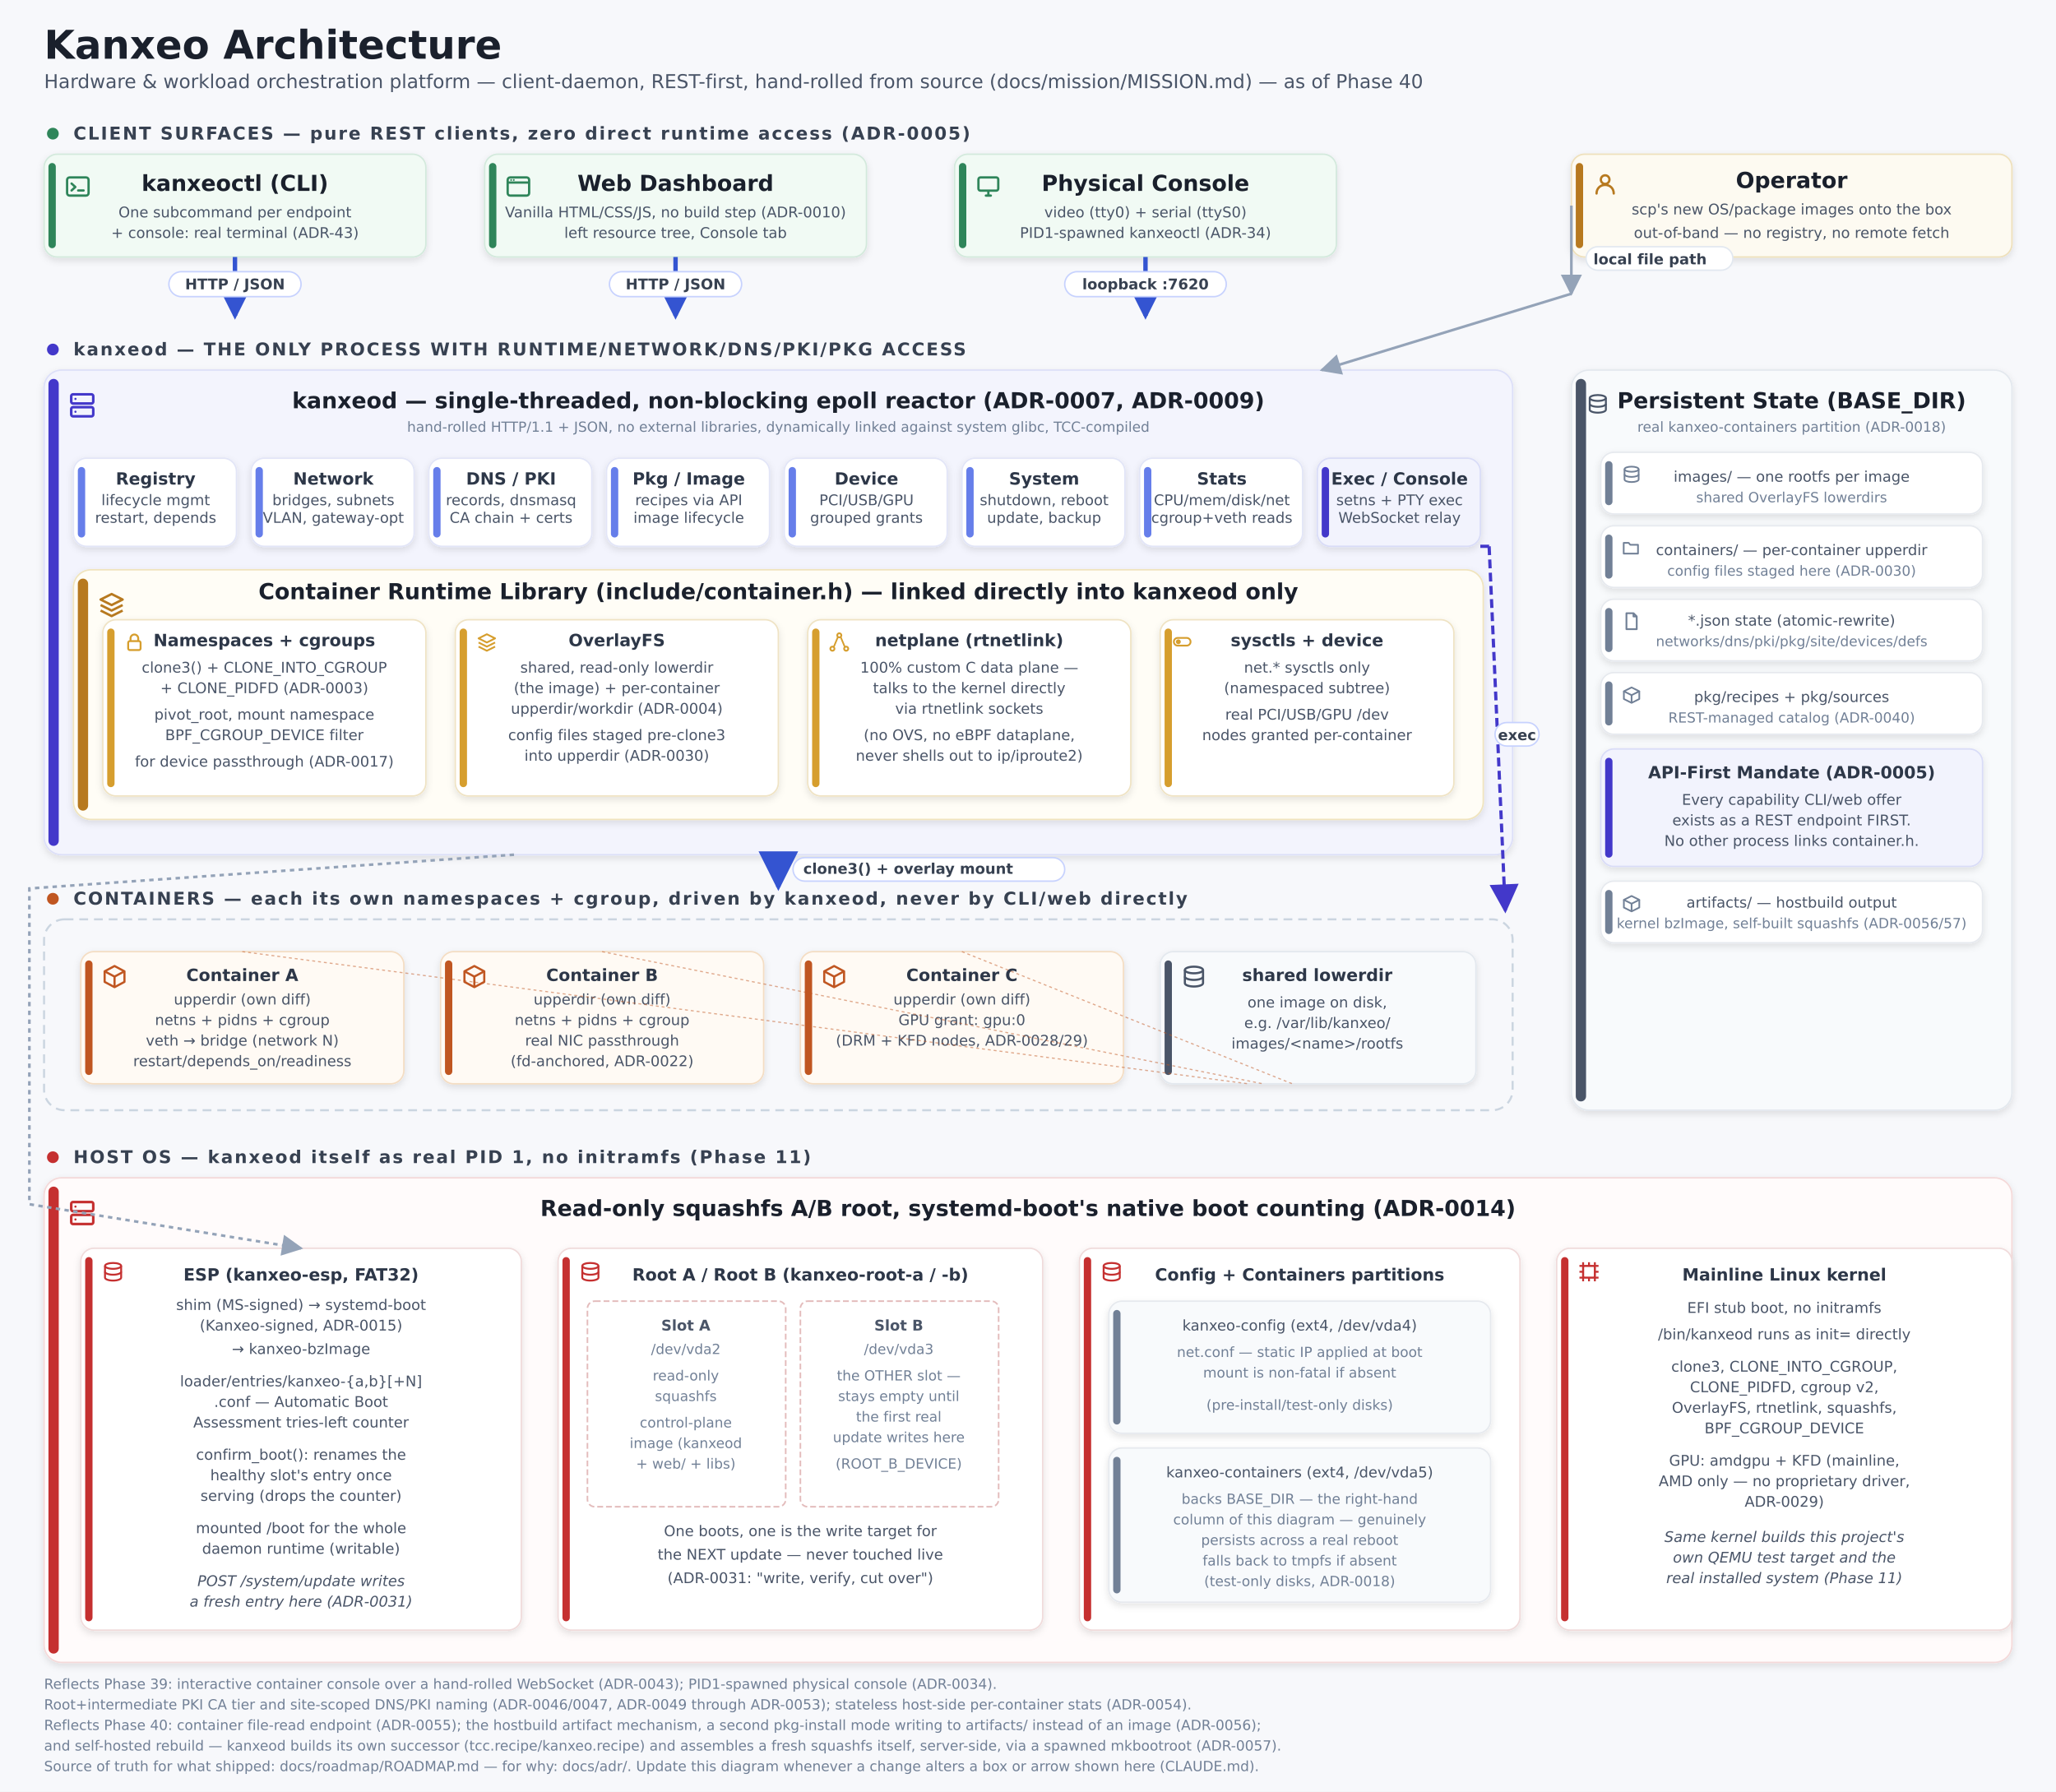
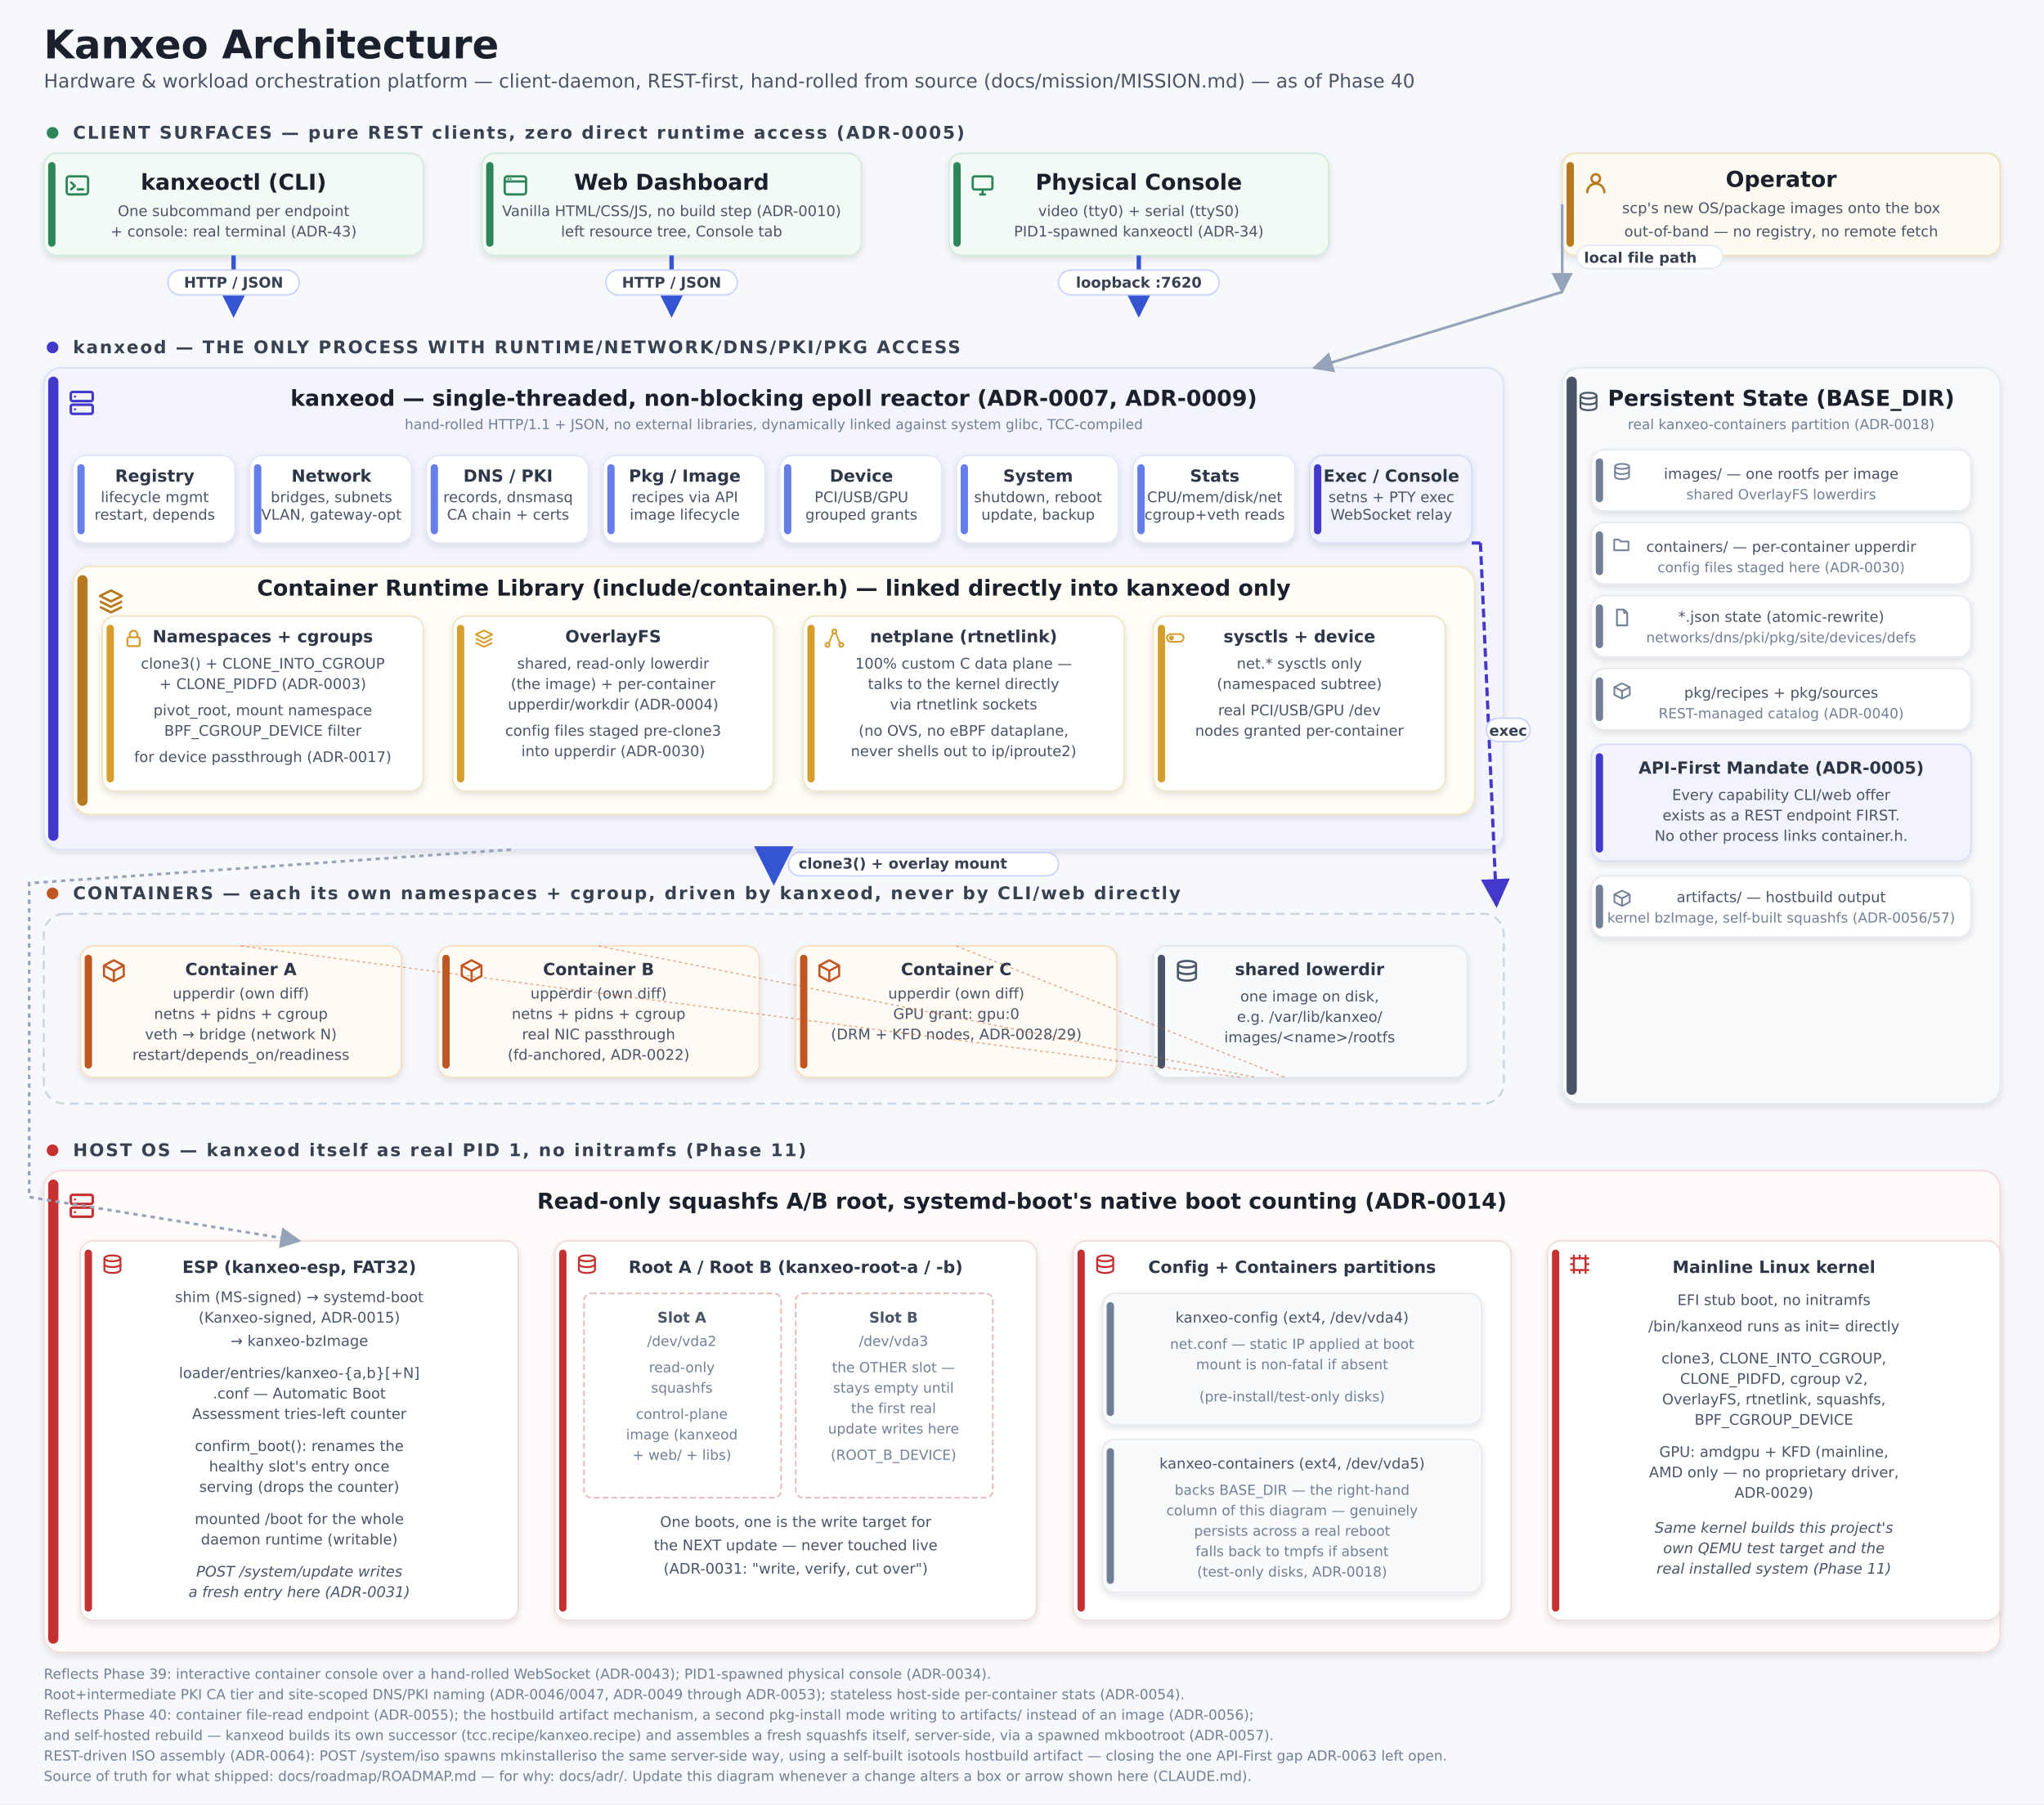
- <svg xmlns="http://www.w3.org/2000/svg" viewBox="0 0 1400 1220" font-family="'DejaVu Sans', Verdana, Arial, sans-serif">
+ <svg xmlns="http://www.w3.org/2000/svg" viewBox="0 0 1400 1236" font-family="'DejaVu Sans', Verdana, Arial, sans-serif">
  <defs>
    <marker id="arrowFlow" viewBox="0 0 10 10" refX="9" refY="5" markerWidth="9" markerHeight="9" orient="auto-start-reverse">
      <path d="M0,0 L10,5 L0,10 z" fill="#3454d1" />
    </marker>
    <marker id="arrowIndigo" viewBox="0 0 10 10" refX="9" refY="5" markerWidth="9" markerHeight="9" orient="auto-start-reverse">
      <path d="M0,0 L10,5 L0,10 z" fill="#4338ca" />
    </marker>
    <marker id="arrowLight" viewBox="0 0 10 10" refX="9" refY="5" markerWidth="8" markerHeight="8" orient="auto-start-reverse">
      <path d="M0,0 L10,5 L0,10 z" fill="#94a3b8" />
    </marker>
    <filter id="cardShadow" x="-30%" y="-30%" width="160%" height="160%">
      <feDropShadow dx="0" dy="2" stdDeviation="2.4" flood-color="#1a202c" flood-opacity="0.11" />
    </filter>
    <symbol id="i-terminal" viewBox="0 0 16 16">
      <rect x="1.5" y="2.5" width="13" height="11" rx="1.5" fill="none" stroke="currentColor" stroke-width="1.4" />
      <path d="M4.2 6.2l2.3 2.1-2.3 2.1" fill="none" stroke="currentColor" stroke-width="1.4" stroke-linecap="round" stroke-linejoin="round" />
      <line x1="8.2" y1="10.4" x2="11.5" y2="10.4" stroke="currentColor" stroke-width="1.4" stroke-linecap="round" />
    </symbol>
    <symbol id="i-window" viewBox="0 0 16 16">
      <rect x="1.5" y="2.5" width="13" height="11" rx="1.5" fill="none" stroke="currentColor" stroke-width="1.4" />
      <line x1="1.5" y1="5.6" x2="14.5" y2="5.6" stroke="currentColor" stroke-width="1.4" />
      <circle cx="3.6" cy="4.05" r="0.55" fill="currentColor" stroke="none" />
      <circle cx="5.2" cy="4.05" r="0.55" fill="currentColor" stroke="none" />
    </symbol>
    <symbol id="i-monitor" viewBox="0 0 16 16">
      <rect x="2" y="2.5" width="12" height="8" rx="1.2" fill="none" stroke="currentColor" stroke-width="1.4" />
      <line x1="6.5" y1="13.5" x2="9.5" y2="13.5" stroke="currentColor" stroke-width="1.4" stroke-linecap="round" />
      <line x1="8" y1="10.5" x2="8" y2="13.5" stroke="currentColor" stroke-width="1.4" />
    </symbol>
    <symbol id="i-user" viewBox="0 0 16 16">
      <circle cx="8" cy="5.6" r="2.6" fill="none" stroke="currentColor" stroke-width="1.4" />
      <path d="M2.8 14c0-3.1 2.3-5.2 5.2-5.2s5.2 2.1 5.2 5.2" fill="none" stroke="currentColor" stroke-width="1.4" stroke-linecap="round" />
    </symbol>
    <symbol id="i-server" viewBox="0 0 16 16">
      <rect x="2" y="2" width="12" height="5" rx="1" fill="none" stroke="currentColor" stroke-width="1.4" />
      <rect x="2" y="9" width="12" height="5" rx="1" fill="none" stroke="currentColor" stroke-width="1.4" />
      <circle cx="4.3" cy="4.5" r="0.6" fill="currentColor" stroke="none" />
      <circle cx="4.3" cy="11.5" r="0.6" fill="currentColor" stroke="none" />
    </symbol>
    <symbol id="i-list" viewBox="0 0 16 16">
      <circle cx="2.6" cy="4" r="0.9" fill="currentColor" stroke="none" />
      <circle cx="2.6" cy="8" r="0.9" fill="currentColor" stroke="none" />
      <circle cx="2.6" cy="12" r="0.9" fill="currentColor" stroke="none" />
      <line x1="5.2" y1="4" x2="13.5" y2="4" stroke="currentColor" stroke-width="1.4" stroke-linecap="round" />
      <line x1="5.2" y1="8" x2="13.5" y2="8" stroke="currentColor" stroke-width="1.4" stroke-linecap="round" />
      <line x1="5.2" y1="12" x2="13.5" y2="12" stroke="currentColor" stroke-width="1.4" stroke-linecap="round" />
    </symbol>
    <symbol id="i-network" viewBox="0 0 16 16">
      <circle cx="8" cy="2.8" r="1.5" fill="none" stroke="currentColor" stroke-width="1.3" />
      <circle cx="3" cy="12.5" r="1.5" fill="none" stroke="currentColor" stroke-width="1.3" />
      <circle cx="13" cy="12.5" r="1.5" fill="none" stroke="currentColor" stroke-width="1.3" />
      <line x1="7" y1="4" x2="4" y2="11.2" stroke="currentColor" stroke-width="1.2" />
      <line x1="9" y1="4" x2="12" y2="11.2" stroke="currentColor" stroke-width="1.2" />
    </symbol>
    <symbol id="i-shield" viewBox="0 0 16 16">
      <path d="M8 1.6l5.4 2v4.1c0 4.3-2.5 6.8-5.4 7.7c-2.9-.9-5.4-3.4-5.4-7.7V3.6z" fill="none" stroke="currentColor" stroke-width="1.4" stroke-linejoin="round" />
    </symbol>
    <symbol id="i-box" viewBox="0 0 16 16">
      <path d="M2 5.4l6-3 6 3-6 3-6-3z" fill="none" stroke="currentColor" stroke-width="1.3" stroke-linejoin="round" />
      <path d="M2 5.4v6l6 3 6-3v-6" fill="none" stroke="currentColor" stroke-width="1.3" stroke-linejoin="round" />
      <line x1="8" y1="8.4" x2="8" y2="14.4" stroke="currentColor" stroke-width="1.3" />
    </symbol>
    <symbol id="i-chip" viewBox="0 0 16 16">
      <rect x="4.5" y="4.5" width="7" height="7" rx="1" fill="none" stroke="currentColor" stroke-width="1.4" />
      <line x1="6" y1="1.5" x2="6" y2="4.5" stroke="currentColor" stroke-width="1.3" />
      <line x1="10" y1="1.5" x2="10" y2="4.5" stroke="currentColor" stroke-width="1.3" />
      <line x1="6" y1="11.5" x2="6" y2="14.5" stroke="currentColor" stroke-width="1.3" />
      <line x1="10" y1="11.5" x2="10" y2="14.5" stroke="currentColor" stroke-width="1.3" />
      <line x1="1.5" y1="6" x2="4.5" y2="6" stroke="currentColor" stroke-width="1.3" />
      <line x1="1.5" y1="10" x2="4.5" y2="10" stroke="currentColor" stroke-width="1.3" />
      <line x1="11.5" y1="6" x2="14.5" y2="6" stroke="currentColor" stroke-width="1.3" />
      <line x1="11.5" y1="10" x2="14.5" y2="10" stroke="currentColor" stroke-width="1.3" />
    </symbol>
    <symbol id="i-sliders" viewBox="0 0 16 16">
      <line x1="4" y1="2" x2="4" y2="14" stroke="currentColor" stroke-width="1.3" />
      <line x1="8" y1="2" x2="8" y2="14" stroke="currentColor" stroke-width="1.3" />
      <line x1="12" y1="2" x2="12" y2="14" stroke="currentColor" stroke-width="1.3" />
      <circle cx="4" cy="6" r="1.4" fill="currentColor" stroke="none" />
      <circle cx="8" cy="10.5" r="1.4" fill="currentColor" stroke="none" />
      <circle cx="12" cy="4.5" r="1.4" fill="currentColor" stroke="none" />
    </symbol>
    <symbol id="i-chart" viewBox="0 0 16 16">
      <line x1="2" y1="14" x2="14" y2="14" stroke="currentColor" stroke-width="1.3" stroke-linecap="round" />
      <rect x="3.2" y="9.5" width="2.4" height="4.5" fill="currentColor" stroke="none" />
      <rect x="6.8" y="6.5" width="2.4" height="7.5" fill="currentColor" stroke="none" />
      <rect x="10.4" y="3.5" width="2.4" height="10.5" fill="currentColor" stroke="none" />
    </symbol>
    <symbol id="i-layers" viewBox="0 0 16 16">
      <path d="M8 2l6 3-6 3-6-3z" fill="none" stroke="currentColor" stroke-width="1.3" stroke-linejoin="round" />
      <path d="M2 8l6 3 6-3" fill="none" stroke="currentColor" stroke-width="1.3" stroke-linejoin="round" />
      <path d="M2 11l6 3 6-3" fill="none" stroke="currentColor" stroke-width="1.3" stroke-linejoin="round" />
    </symbol>
    <symbol id="i-lock" viewBox="0 0 16 16">
      <rect x="3.5" y="7" width="9" height="6.5" rx="1.2" fill="none" stroke="currentColor" stroke-width="1.4" />
      <path d="M5.2 7V5a2.8 2.8 0 0 1 5.6 0v2" fill="none" stroke="currentColor" stroke-width="1.4" />
    </symbol>
    <symbol id="i-toggle" viewBox="0 0 16 16">
      <rect x="1.5" y="5" width="13" height="6" rx="3" fill="none" stroke="currentColor" stroke-width="1.4" />
      <circle cx="5" cy="8" r="1.9" fill="currentColor" stroke="none" />
    </symbol>
    <symbol id="i-cube" viewBox="0 0 16 16">
      <path d="M8 1.6l6 3.2v6.4l-6 3.2-6-3.2V4.8z" fill="none" stroke="currentColor" stroke-width="1.3" stroke-linejoin="round" />
      <path d="M2 4.8l6 3.2 6-3.2" fill="none" stroke="currentColor" stroke-width="1.3" stroke-linejoin="round" />
      <line x1="8" y1="8" x2="8" y2="14.4" stroke="currentColor" stroke-width="1.3" />
    </symbol>
    <symbol id="i-disk" viewBox="0 0 16 16">
      <ellipse cx="8" cy="4" rx="5.5" ry="2" fill="none" stroke="currentColor" stroke-width="1.3" />
      <path d="M2.5 4v8c0 1.1 2.5 2 5.5 2s5.5-.9 5.5-2V4" fill="none" stroke="currentColor" stroke-width="1.3" />
      <path d="M2.5 8c0 1.1 2.5 2 5.5 2s5.5-.9 5.5-2" fill="none" stroke="currentColor" stroke-width="1.3" />
    </symbol>
    <symbol id="i-folder" viewBox="0 0 16 16">
      <path d="M2 4.5h4.2l1.3 1.6H14v7.4H2z" fill="none" stroke="currentColor" stroke-width="1.4" stroke-linejoin="round" />
    </symbol>
    <symbol id="i-doc" viewBox="0 0 16 16">
      <path d="M4 1.8h5.5L12 4.3v9.9H4z" fill="none" stroke="currentColor" stroke-width="1.4" stroke-linejoin="round" />
      <path d="M9.5 1.8v2.5H12" fill="none" stroke="currentColor" stroke-width="1.4" stroke-linejoin="round" />
    </symbol>
    <symbol id="i-cpu" viewBox="0 0 16 16">
      <rect x="4" y="4" width="8" height="8" rx="1" fill="none" stroke="currentColor" stroke-width="1.4" />
      <line x1="4" y1="1.5" x2="4" y2="4" stroke="currentColor" stroke-width="1.3" />
      <line x1="8" y1="1.5" x2="8" y2="4" stroke="currentColor" stroke-width="1.3" />
      <line x1="12" y1="1.5" x2="12" y2="4" stroke="currentColor" stroke-width="1.3" />
      <line x1="4" y1="12" x2="4" y2="14.5" stroke="currentColor" stroke-width="1.3" />
      <line x1="8" y1="12" x2="8" y2="14.5" stroke="currentColor" stroke-width="1.3" />
      <line x1="12" y1="12" x2="12" y2="14.5" stroke="currentColor" stroke-width="1.3" />
      <line x1="1.5" y1="4" x2="4" y2="4" stroke="currentColor" stroke-width="1.3" />
      <line x1="1.5" y1="8" x2="4" y2="8" stroke="currentColor" stroke-width="1.3" />
      <line x1="1.5" y1="12" x2="4" y2="12" stroke="currentColor" stroke-width="1.3" />
      <line x1="12" y1="4" x2="14.5" y2="4" stroke="currentColor" stroke-width="1.3" />
      <line x1="12" y1="8" x2="14.5" y2="8" stroke="currentColor" stroke-width="1.3" />
      <line x1="12" y1="12" x2="14.5" y2="12" stroke="currentColor" stroke-width="1.3" />
    </symbol>
  </defs>
  <style>
    .title { font-size: 27px; font-weight: 700; fill: #1a202c; }
    .subtitle { font-size: 13px; fill: #4a5568; }
    .layer-label { font-size: 12px; font-weight: 700; fill: #374151; letter-spacing: 1.1px; }
    .box-title { font-size: 15px; font-weight: 700; fill: #1a202c; }
    .module-title { font-size: 11.5px; font-weight: 700; fill: #2d3748; }
    .module-text { font-size: 10px; fill: #4a5568; }
    .body-text { font-size: 11px; fill: #2d3748; }
    .small-text { font-size: 9.5px; fill: #718096; }
    .arrow-label { font-size: 10px; fill: #374151; font-weight: 600; }
    .card-primary { rx: 12; stroke-width: 1; filter: url(#cardShadow); }
    .card { rx: 9; stroke-width: 1; filter: url(#cardShadow); }
    .boundary { fill: none; stroke: #cbd5e0; stroke-width: 1.4; stroke-dasharray: 6 4; rx: 14; }
    .box-slot { fill: #ffffff; stroke: #e3bcbc; stroke-width: 1.1; stroke-dasharray: 4 2; rx: 5; }
  </style>
-   <rect width="1400" height="1220" fill="#f7f8fb" />
+   <rect width="1400" height="1236" fill="#f7f8fb" />
  <text x="30" y="40" class="title">Kanxeo Architecture</text>
  <text x="30" y="60" class="subtitle">Hardware &amp; workload orchestration platform — client-daemon, REST-first, hand-rolled from source (docs/mission/MISSION.md) — as of Phase 40</text>
  <circle cx="36" cy="91" r="4" fill="#2f855a" />
  <text x="50" y="95" class="layer-label">CLIENT SURFACES — pure REST clients, zero direct runtime access (ADR-0005)</text>
  <rect x="30" y="105" width="260" height="70" class="card" fill="#f1faf4" stroke="#d3e9dc" />
  <rect x="33" y="111" width="5" height="58" rx="2.5" fill="#2f855a" />
  <use href="#i-terminal" x="44" y="118" width="18" height="18" style="color:#2f855a" />
  <text x="160" y="130" text-anchor="middle" class="box-title">kanxeoctl (CLI)</text>
  <text x="160" y="148" text-anchor="middle" class="module-text">One subcommand per endpoint</text>
  <text x="160" y="162" text-anchor="middle" class="module-text">+ console: real terminal (ADR-43)</text>
  <rect x="330" y="105" width="260" height="70" class="card" fill="#f1faf4" stroke="#d3e9dc" />
  <rect x="333" y="111" width="5" height="58" rx="2.5" fill="#2f855a" />
  <use href="#i-window" x="344" y="118" width="18" height="18" style="color:#2f855a" />
  <text x="460" y="130" text-anchor="middle" class="box-title">Web Dashboard</text>
  <text x="460" y="148" text-anchor="middle" class="module-text">Vanilla HTML/CSS/JS, no build step (ADR-0010)</text>
  <text x="460" y="162" text-anchor="middle" class="module-text">left resource tree, Console tab</text>
  <rect x="650" y="105" width="260" height="70" class="card" fill="#f1faf4" stroke="#d3e9dc" />
  <rect x="653" y="111" width="5" height="58" rx="2.5" fill="#2f855a" />
  <use href="#i-monitor" x="664" y="118" width="18" height="18" style="color:#2f855a" />
  <text x="780" y="130" text-anchor="middle" class="box-title">Physical Console</text>
  <text x="780" y="148" text-anchor="middle" class="module-text">video (tty0) + serial (ttyS0)</text>
  <text x="780" y="162" text-anchor="middle" class="module-text">PID1-spawned kanxeoctl (ADR-34)</text>
  <rect x="1070" y="105" width="300" height="70" class="card" fill="#fdfaf1" stroke="#eee0bb" />
  <rect x="1073" y="111" width="5" height="58" rx="2.5" fill="#b7791f" />
  <use href="#i-user" x="1084" y="116" width="18" height="18" style="color:#b7791f" />
  <text x="1220" y="128" text-anchor="middle" class="box-title">Operator</text>
  <text x="1220" y="146" text-anchor="middle" class="module-text">scp's new OS/package images onto the box</text>
  <text x="1220" y="162" text-anchor="middle" class="module-text">out-of-band — no registry, no remote fetch</text>
  <line x1="160" y1="175" x2="160" y2="215" stroke="#3454d1" stroke-width="3" marker-end="url(#arrowFlow)" />
  <line x1="460" y1="175" x2="460" y2="215" stroke="#3454d1" stroke-width="3" marker-end="url(#arrowFlow)" />
  <line x1="780" y1="175" x2="780" y2="215" stroke="#3454d1" stroke-width="3" marker-end="url(#arrowFlow)" />
  <rect x="115" y="185" width="90" height="17" rx="8.5" fill="#ffffff" stroke="#c7d2fe" />
  <text x="160" y="197" text-anchor="middle" class="arrow-label" fill="#3454d1">HTTP / JSON</text>
  <rect x="415" y="185" width="90" height="17" rx="8.5" fill="#ffffff" stroke="#c7d2fe" />
  <text x="460" y="197" text-anchor="middle" class="arrow-label" fill="#3454d1">HTTP / JSON</text>
  <rect x="725" y="185" width="110" height="17" rx="8.5" fill="#ffffff" stroke="#c7d2fe" />
  <text x="780" y="197" text-anchor="middle" class="arrow-label" fill="#3454d1">loopback :7620</text>
  <circle cx="36" cy="238" r="4" fill="#4338ca" />
  <text x="50" y="242" class="layer-label">kanxeod — THE ONLY PROCESS WITH RUNTIME/NETWORK/DNS/PKI/PKG ACCESS</text>
  <rect x="30" y="252" width="1000" height="330" class="card-primary" fill="#f3f4fd" stroke="#dcdff8" />
  <rect x="33" y="258" width="7" height="318" rx="3.5" fill="#4338ca" />
  <use href="#i-server" x="46" y="266" width="20" height="20" style="color:#4338ca" />
  <text x="530" y="278" text-anchor="middle" class="box-title">kanxeod — single-threaded, non-blocking epoll reactor (ADR-0007, ADR-0009)</text>
  <text x="530" y="294" text-anchor="middle" class="small-text">hand-rolled HTTP/1.1 + JSON, no external libraries, dynamically linked against system glibc, TCC-compiled</text>
  <rect x="50" y="312" width="111" height="60" class="card" fill="#ffffff" stroke="#e2e5f7" />
  <rect x="53" y="318" width="5" height="48" rx="2.5" fill="#667eea" />
  <text x="106" y="330" text-anchor="middle" class="module-title">Registry</text>
  <text x="106" y="344" text-anchor="middle" class="module-text">lifecycle mgmt</text>
  <text x="106" y="356" text-anchor="middle" class="module-text">restart, depends</text>
  <rect x="171" y="312" width="111" height="60" class="card" fill="#ffffff" stroke="#e2e5f7" />
  <rect x="174" y="318" width="5" height="48" rx="2.5" fill="#667eea" />
  <text x="227" y="330" text-anchor="middle" class="module-title">Network</text>
  <text x="227" y="344" text-anchor="middle" class="module-text">bridges, subnets</text>
  <text x="227" y="356" text-anchor="middle" class="module-text">VLAN, gateway-opt</text>
  <rect x="292" y="312" width="111" height="60" class="card" fill="#ffffff" stroke="#e2e5f7" />
  <rect x="295" y="318" width="5" height="48" rx="2.5" fill="#667eea" />
  <text x="348" y="330" text-anchor="middle" class="module-title">DNS / PKI</text>
  <text x="348" y="344" text-anchor="middle" class="module-text">records, dnsmasq</text>
  <text x="348" y="356" text-anchor="middle" class="module-text">CA chain + certs</text>
  <rect x="413" y="312" width="111" height="60" class="card" fill="#ffffff" stroke="#e2e5f7" />
  <rect x="416" y="318" width="5" height="48" rx="2.5" fill="#667eea" />
  <text x="469" y="330" text-anchor="middle" class="module-title">Pkg / Image</text>
  <text x="469" y="344" text-anchor="middle" class="module-text">recipes via API</text>
  <text x="469" y="356" text-anchor="middle" class="module-text">image lifecycle</text>
  <rect x="534" y="312" width="111" height="60" class="card" fill="#ffffff" stroke="#e2e5f7" />
  <rect x="537" y="318" width="5" height="48" rx="2.5" fill="#667eea" />
  <text x="590" y="330" text-anchor="middle" class="module-title">Device</text>
  <text x="590" y="344" text-anchor="middle" class="module-text">PCI/USB/GPU</text>
  <text x="590" y="356" text-anchor="middle" class="module-text">grouped grants</text>
  <rect x="655" y="312" width="111" height="60" class="card" fill="#ffffff" stroke="#e2e5f7" />
  <rect x="658" y="318" width="5" height="48" rx="2.5" fill="#667eea" />
  <text x="711" y="330" text-anchor="middle" class="module-title">System</text>
  <text x="711" y="344" text-anchor="middle" class="module-text">shutdown, reboot</text>
  <text x="711" y="356" text-anchor="middle" class="module-text">update, backup</text>
  <rect x="776" y="312" width="111" height="60" class="card" fill="#ffffff" stroke="#e2e5f7" />
  <rect x="779" y="318" width="5" height="48" rx="2.5" fill="#667eea" />
  <text x="832" y="330" text-anchor="middle" class="module-title">Stats</text>
  <text x="832" y="344" text-anchor="middle" class="module-text">CPU/mem/disk/net</text>
  <text x="832" y="356" text-anchor="middle" class="module-text">cgroup+veth reads</text>
  <rect x="897" y="312" width="111" height="60" class="card" fill="#f2f3fd" stroke="#d9dcf7" />
  <rect x="900" y="318" width="5" height="48" rx="2.5" fill="#4338ca" />
  <text x="953" y="330" text-anchor="middle" class="module-title">Exec / Console</text>
  <text x="953" y="344" text-anchor="middle" class="module-text">setns + PTY exec</text>
  <text x="953" y="356" text-anchor="middle" class="module-text">WebSocket relay</text>
  <rect x="50" y="388" width="960" height="170" class="card-primary" fill="#fffdf6" stroke="#f0e4bd" />
  <rect x="53" y="394" width="7" height="158" rx="3.5" fill="#b7791f" />
  <use href="#i-layers" x="66" y="402" width="20" height="20" style="color:#b7791f" />
  <text x="530" y="408" text-anchor="middle" class="box-title" fill="#7c5a00">Container Runtime Library (include/container.h) — linked directly into kanxeod only</text>
  <rect x="70" y="422" width="220" height="120" class="card" fill="#ffffff" stroke="#efe3c4" />
  <rect x="73" y="428" width="5" height="108" rx="2.5" fill="#d69e2e" />
  <use href="#i-lock" x="84" y="430" width="15" height="15" style="color:#d69e2e" />
  <text x="180" y="440" text-anchor="middle" class="module-title">Namespaces + cgroups</text>
  <text x="180" y="458" text-anchor="middle" class="module-text">clone3() + CLONE_INTO_CGROUP</text>
  <text x="180" y="472" text-anchor="middle" class="module-text">+ CLONE_PIDFD (ADR-0003)</text>
  <text x="180" y="490" text-anchor="middle" class="module-text">pivot_root, mount namespace</text>
  <text x="180" y="504" text-anchor="middle" class="module-text">BPF_CGROUP_DEVICE filter</text>
  <text x="180" y="522" text-anchor="middle" class="module-text">for device passthrough (ADR-0017)</text>
  <rect x="310" y="422" width="220" height="120" class="card" fill="#ffffff" stroke="#efe3c4" />
  <rect x="313" y="428" width="5" height="108" rx="2.5" fill="#d69e2e" />
  <use href="#i-layers" x="324" y="430" width="15" height="15" style="color:#d69e2e" />
  <text x="420" y="440" text-anchor="middle" class="module-title">OverlayFS</text>
  <text x="420" y="458" text-anchor="middle" class="module-text">shared, read-only lowerdir</text>
  <text x="420" y="472" text-anchor="middle" class="module-text">(the image) + per-container</text>
  <text x="420" y="486" text-anchor="middle" class="module-text">upperdir/workdir (ADR-0004)</text>
  <text x="420" y="504" text-anchor="middle" class="module-text">config files staged pre-clone3</text>
  <text x="420" y="518" text-anchor="middle" class="module-text">into upperdir (ADR-0030)</text>
  <rect x="550" y="422" width="220" height="120" class="card" fill="#ffffff" stroke="#efe3c4" />
  <rect x="553" y="428" width="5" height="108" rx="2.5" fill="#d69e2e" />
  <use href="#i-network" x="564" y="430" width="15" height="15" style="color:#d69e2e" />
  <text x="660" y="440" text-anchor="middle" class="module-title">netplane (rtnetlink)</text>
  <text x="660" y="458" text-anchor="middle" class="module-text">100% custom C data plane —</text>
  <text x="660" y="472" text-anchor="middle" class="module-text">talks to the kernel directly</text>
  <text x="660" y="486" text-anchor="middle" class="module-text">via rtnetlink sockets</text>
  <text x="660" y="504" text-anchor="middle" class="module-text">(no OVS, no eBPF dataplane,</text>
  <text x="660" y="518" text-anchor="middle" class="module-text">never shells out to ip/iproute2)</text>
  <rect x="790" y="422" width="200" height="120" class="card" fill="#ffffff" stroke="#efe3c4" />
  <rect x="793" y="428" width="5" height="108" rx="2.5" fill="#d69e2e" />
  <use href="#i-toggle" x="798" y="430" width="14" height="14" style="color:#d69e2e" />
  <text x="890" y="440" text-anchor="middle" class="module-title">sysctls + device</text>
  <text x="890" y="458" text-anchor="middle" class="module-text">net.* sysctls only</text>
  <text x="890" y="472" text-anchor="middle" class="module-text">(namespaced subtree)</text>
  <text x="890" y="490" text-anchor="middle" class="module-text">real PCI/USB/GPU /dev</text>
  <text x="890" y="504" text-anchor="middle" class="module-text">nodes granted per-container</text>
  <circle cx="36" cy="612" r="4" fill="#c05621" />
  <text x="50" y="616" class="layer-label">CONTAINERS — each its own namespaces + cgroup, driven by kanxeod, never by CLI/web directly</text>
  <rect x="30" y="626" width="1000" height="130" class="boundary" />
  <rect x="55" y="648" width="220" height="90" class="card" fill="#fffaf4" stroke="#f4ddc3" />
  <rect x="58" y="654" width="5" height="78" rx="2.5" fill="#c05621" />
  <use href="#i-cube" x="69" y="656" width="18" height="18" style="color:#c05621" />
  <text x="165" y="668" text-anchor="middle" class="module-title">Container A</text>
  <text x="165" y="684" text-anchor="middle" class="module-text">upperdir (own diff)</text>
  <text x="165" y="698" text-anchor="middle" class="module-text">netns + pidns + cgroup</text>
  <text x="165" y="712" text-anchor="middle" class="module-text">veth → bridge (network N)</text>
  <text x="165" y="726" text-anchor="middle" class="module-text">restart/depends_on/readiness</text>
  <rect x="300" y="648" width="220" height="90" class="card" fill="#fffaf4" stroke="#f4ddc3" />
  <rect x="303" y="654" width="5" height="78" rx="2.5" fill="#c05621" />
  <use href="#i-cube" x="314" y="656" width="18" height="18" style="color:#c05621" />
  <text x="410" y="668" text-anchor="middle" class="module-title">Container B</text>
  <text x="410" y="684" text-anchor="middle" class="module-text">upperdir (own diff)</text>
  <text x="410" y="698" text-anchor="middle" class="module-text">netns + pidns + cgroup</text>
  <text x="410" y="712" text-anchor="middle" class="module-text">real NIC passthrough</text>
  <text x="410" y="726" text-anchor="middle" class="module-text">(fd-anchored, ADR-0022)</text>
  <rect x="545" y="648" width="220" height="90" class="card" fill="#fffaf4" stroke="#f4ddc3" />
  <rect x="548" y="654" width="5" height="78" rx="2.5" fill="#c05621" />
  <use href="#i-cube" x="559" y="656" width="18" height="18" style="color:#c05621" />
  <text x="655" y="668" text-anchor="middle" class="module-title">Container C</text>
  <text x="655" y="684" text-anchor="middle" class="module-text">upperdir (own diff)</text>
  <text x="655" y="698" text-anchor="middle" class="module-text">GPU grant: gpu:0</text>
  <text x="655" y="712" text-anchor="middle" class="module-text">(DRM + KFD nodes, ADR-0028/29)</text>
  <rect x="790" y="648" width="215" height="90" class="card" fill="#f8fafc" stroke="#e3e8ee" />
  <rect x="793" y="654" width="5" height="78" rx="2.5" fill="#4a5568" />
  <use href="#i-disk" x="804" y="656" width="18" height="18" style="color:#4a5568" />
  <text x="897" y="668" text-anchor="middle" class="module-title">shared lowerdir</text>
  <text x="897" y="686" text-anchor="middle" class="module-text">one image on disk,</text>
  <text x="897" y="700" text-anchor="middle" class="module-text">e.g. /var/lib/kanxeo/</text>
  <text x="897" y="714" text-anchor="middle" class="module-text">images/&lt;name&gt;/rootfs</text>
  <line x1="165" y1="648" x2="850" y2="738" stroke="#c05621" stroke-width="0.8" stroke-dasharray="2 2" opacity="0.5" />
  <line x1="410" y1="648" x2="860" y2="738" stroke="#c05621" stroke-width="0.8" stroke-dasharray="2 2" opacity="0.5" />
  <line x1="655" y1="648" x2="880" y2="738" stroke="#c05621" stroke-width="0.8" stroke-dasharray="2 2" opacity="0.5" />
  <line x1="530" y1="582" x2="530" y2="604" stroke="#3454d1" stroke-width="3" marker-end="url(#arrowFlow)" />
  <rect x="540" y="584" width="185" height="16" rx="8" fill="#ffffff" stroke="#c7d2fe" />
  <text x="547" y="595" class="arrow-label" fill="#3454d1">clone3() + overlay mount</text>
  <line x1="1008" y1="372" x2="1014" y2="372" stroke="#4338ca" stroke-width="2.2" />
  <line x1="1014" y1="372" x2="1025" y2="620" stroke="#4338ca" stroke-width="2.2" stroke-dasharray="6 3" marker-end="url(#arrowIndigo)" />
  <rect x="1018" y="492" width="30" height="16" rx="8" fill="#ffffff" stroke="#c7d2fe" />
  <text x="1033" y="504" text-anchor="middle" class="arrow-label" fill="#4338ca">exec</text>
  <rect x="1070" y="252" width="300" height="504" class="card-primary" fill="#f8fafc" stroke="#e3e8ee" />
  <rect x="1073" y="258" width="7" height="492" rx="3.5" fill="#4a5568" />
  <use href="#i-disk" x="1080" y="267" width="16" height="16" style="color:#4a5568" />
  <text x="1220" y="278" text-anchor="middle" class="box-title">Persistent State (BASE_DIR)</text>
  <text x="1220" y="294" text-anchor="middle" class="small-text">real kanxeo-containers partition (ADR-0018)</text>
  <rect x="1090" y="308" width="260" height="42" class="card" fill="#ffffff" stroke="#e6e9ee" />
  <rect x="1093" y="314" width="5" height="30" rx="2.5" fill="#718096" />
  <use href="#i-disk" x="1104" y="316" width="14" height="14" style="color:#718096" />
  <text x="1220" y="328" text-anchor="middle" class="module-text">images/ — one rootfs per image</text>
  <text x="1220" y="342" text-anchor="middle" class="small-text">shared OverlayFS lowerdirs</text>
  <rect x="1090" y="358" width="260" height="42" class="card" fill="#ffffff" stroke="#e6e9ee" />
  <rect x="1093" y="364" width="5" height="30" rx="2.5" fill="#718096" />
  <use href="#i-folder" x="1104" y="366" width="13" height="13" style="color:#718096" />
  <text x="1220" y="378" text-anchor="middle" class="module-text">containers/ — per-container upperdir</text>
  <text x="1220" y="392" text-anchor="middle" class="small-text">config files staged here (ADR-0030)</text>
  <rect x="1090" y="408" width="260" height="42" class="card" fill="#ffffff" stroke="#e6e9ee" />
  <rect x="1093" y="414" width="5" height="30" rx="2.5" fill="#718096" />
  <use href="#i-doc" x="1104" y="416" width="14" height="14" style="color:#718096" />
  <text x="1220" y="426" text-anchor="middle" class="module-text">*.json state (atomic-rewrite)</text>
  <text x="1220" y="440" text-anchor="middle" class="small-text">networks/dns/pki/pkg/site/devices/defs</text>
  <rect x="1090" y="458" width="260" height="42" class="card" fill="#ffffff" stroke="#e6e9ee" />
  <rect x="1093" y="464" width="5" height="30" rx="2.5" fill="#718096" />
  <use href="#i-box" x="1104" y="466" width="14" height="14" style="color:#718096" />
  <text x="1220" y="478" text-anchor="middle" class="module-text">pkg/recipes + pkg/sources</text>
  <text x="1220" y="492" text-anchor="middle" class="small-text">REST-managed catalog (ADR-0040)</text>
  <rect x="1090" y="510" width="260" height="80" class="card" fill="#f2f3fd" stroke="#d9dcf7" />
  <rect x="1093" y="516" width="5" height="68" rx="2.5" fill="#4338ca" />
  <text x="1220" y="530" text-anchor="middle" class="module-title">API-First Mandate (ADR-0005)</text>
  <text x="1220" y="548" text-anchor="middle" class="module-text">Every capability CLI/web offer</text>
  <text x="1220" y="562" text-anchor="middle" class="module-text">exists as a REST endpoint FIRST.</text>
  <text x="1220" y="576" text-anchor="middle" class="module-text">No other process links container.h.</text>
  <rect x="1090" y="600" width="260" height="42" class="card" fill="#ffffff" stroke="#e6e9ee" />
  <rect x="1093" y="606" width="5" height="30" rx="2.5" fill="#718096" />
  <use href="#i-box" x="1104" y="608" width="14" height="14" style="color:#718096" />
  <text x="1220" y="618" text-anchor="middle" class="module-text">artifacts/ — hostbuild output</text>
  <text x="1220" y="632" text-anchor="middle" class="small-text">kernel bzImage, self-built squashfs (ADR-0056/57)</text>
  <line x1="1070" y1="140" x2="1070" y2="200" stroke="#94a3b8" stroke-width="1.8" marker-end="url(#arrowLight)" />
  <rect x="1080" y="168" width="100" height="16" rx="8" fill="#ffffff" stroke="#e2e8f0" />
  <text x="1085" y="180" class="arrow-label" fill="#64748b">local file path</text>
  <line x1="1070" y1="200" x2="900" y2="252" stroke="#94a3b8" stroke-width="1.8" marker-end="url(#arrowLight)" />
  <circle cx="36" cy="788" r="4" fill="#c53030" />
  <text x="50" y="792" class="layer-label">HOST OS — kanxeod itself as real PID 1, no initramfs (Phase 11)</text>
  <rect x="30" y="802" width="1340" height="330" class="card-primary" fill="#fffbfb" stroke="#f4d9d9" />
  <rect x="33" y="808" width="7" height="318" rx="3.5" fill="#c53030" />
  <use href="#i-server" x="46" y="816" width="20" height="20" style="color:#c53030" />
  <text x="700" y="828" text-anchor="middle" class="box-title">Read-only squashfs A/B root, systemd-boot's native boot counting (ADR-0014)</text>
  <rect x="55" y="850" width="300" height="260" class="card" fill="#ffffff" stroke="#f0dbdb" />
  <rect x="58" y="856" width="5" height="248" rx="2.5" fill="#c53030" />
  <use href="#i-disk" x="69" y="858" width="16" height="16" style="color:#c53030" />
  <text x="205" y="872" text-anchor="middle" class="module-title">ESP (kanxeo-esp, FAT32)</text>
  <text x="205" y="892" text-anchor="middle" class="module-text">shim (MS-signed) → systemd-boot</text>
  <text x="205" y="906" text-anchor="middle" class="module-text">(Kanxeo-signed, ADR-0015)</text>
  <text x="205" y="922" text-anchor="middle" class="module-text">→ kanxeo-bzImage</text>
  <text x="205" y="944" text-anchor="middle" class="module-text">loader/entries/kanxeo-{a,b}[+N]</text>
  <text x="205" y="958" text-anchor="middle" class="module-text">.conf — Automatic Boot</text>
  <text x="205" y="972" text-anchor="middle" class="module-text">Assessment tries-left counter</text>
  <text x="205" y="994" text-anchor="middle" class="module-text">confirm_boot(): renames the</text>
  <text x="205" y="1008" text-anchor="middle" class="module-text">healthy slot's entry once</text>
  <text x="205" y="1022" text-anchor="middle" class="module-text">serving (drops the counter)</text>
  <text x="205" y="1044" text-anchor="middle" class="module-text">mounted /boot for the whole</text>
  <text x="205" y="1058" text-anchor="middle" class="module-text">daemon runtime (writable)</text>
  <text x="205" y="1080" text-anchor="middle" class="module-text" font-style="italic">POST /system/update writes</text>
  <text x="205" y="1094" text-anchor="middle" class="module-text" font-style="italic">a fresh entry here (ADR-0031)</text>
  <rect x="380" y="850" width="330" height="260" class="card" fill="#ffffff" stroke="#f0dbdb" />
  <rect x="383" y="856" width="5" height="248" rx="2.5" fill="#c53030" />
  <use href="#i-disk" x="394" y="858" width="16" height="16" style="color:#c53030" />
  <text x="545" y="872" text-anchor="middle" class="module-title">Root A / Root B (kanxeo-root-a / -b)</text>
  <rect x="400" y="886" width="135" height="140" class="box-slot" />
  <text x="467" y="906" text-anchor="middle" class="module-text" font-weight="700">Slot A</text>
  <text x="467" y="922" text-anchor="middle" class="small-text">/dev/vda2</text>
  <text x="467" y="940" text-anchor="middle" class="small-text">read-only</text>
  <text x="467" y="954" text-anchor="middle" class="small-text">squashfs</text>
  <text x="467" y="972" text-anchor="middle" class="small-text">control-plane</text>
  <text x="467" y="986" text-anchor="middle" class="small-text">image (kanxeod</text>
  <text x="467" y="1000" text-anchor="middle" class="small-text">+ web/ + libs)</text>
  <rect x="545" y="886" width="135" height="140" class="box-slot" />
  <text x="612" y="906" text-anchor="middle" class="module-text" font-weight="700">Slot B</text>
  <text x="612" y="922" text-anchor="middle" class="small-text">/dev/vda3</text>
  <text x="612" y="940" text-anchor="middle" class="small-text">the OTHER slot —</text>
  <text x="612" y="954" text-anchor="middle" class="small-text">stays empty until</text>
  <text x="612" y="968" text-anchor="middle" class="small-text">the first real</text>
  <text x="612" y="982" text-anchor="middle" class="small-text">update writes here</text>
  <text x="612" y="1000" text-anchor="middle" class="small-text">(ROOT_B_DEVICE)</text>
  <text x="545" y="1046" text-anchor="middle" class="module-text">One boots, one is the write target for</text>
  <text x="545" y="1062" text-anchor="middle" class="module-text">the NEXT update — never touched live</text>
  <text x="545" y="1078" text-anchor="middle" class="module-text">(ADR-0031: "write, verify, cut over")</text>
  <rect x="735" y="850" width="300" height="260" class="card" fill="#ffffff" stroke="#f0dbdb" />
  <rect x="738" y="856" width="5" height="248" rx="2.5" fill="#c53030" />
  <use href="#i-disk" x="749" y="858" width="16" height="16" style="color:#c53030" />
  <text x="885" y="872" text-anchor="middle" class="module-title">Config + Containers partitions</text>
  <rect x="755" y="886" width="260" height="90" class="card" fill="#f8fafc" stroke="#e6e9ee" />
  <rect x="758" y="892" width="5" height="78" rx="2.5" fill="#718096" />
  <text x="885" y="906" text-anchor="middle" class="module-text">kanxeo-config (ext4, /dev/vda4)</text>
  <text x="885" y="924" text-anchor="middle" class="small-text">net.conf — static IP applied at boot</text>
  <text x="885" y="938" text-anchor="middle" class="small-text">mount is non-fatal if absent</text>
  <text x="885" y="960" text-anchor="middle" class="small-text">(pre-install/test-only disks)</text>
  <rect x="755" y="986" width="260" height="105" class="card" fill="#f8fafc" stroke="#e6e9ee" />
  <rect x="758" y="992" width="5" height="93" rx="2.5" fill="#718096" />
  <text x="885" y="1006" text-anchor="middle" class="module-text">kanxeo-containers (ext4, /dev/vda5)</text>
  <text x="885" y="1024" text-anchor="middle" class="small-text">backs BASE_DIR — the right-hand</text>
  <text x="885" y="1038" text-anchor="middle" class="small-text">column of this diagram — genuinely</text>
  <text x="885" y="1052" text-anchor="middle" class="small-text">persists across a real reboot</text>
  <text x="885" y="1066" text-anchor="middle" class="small-text">falls back to tmpfs if absent</text>
  <text x="885" y="1080" text-anchor="middle" class="small-text">(test-only disks, ADR-0018)</text>
  <rect x="1060" y="850" width="310" height="260" class="card" fill="#ffffff" stroke="#f0dbdb" />
  <rect x="1063" y="856" width="5" height="248" rx="2.5" fill="#c53030" />
  <use href="#i-cpu" x="1074" y="858" width="16" height="16" style="color:#c53030" />
  <text x="1215" y="872" text-anchor="middle" class="module-title">Mainline Linux kernel</text>
  <text x="1215" y="894" text-anchor="middle" class="module-text">EFI stub boot, no initramfs</text>
  <text x="1215" y="912" text-anchor="middle" class="module-text">/bin/kanxeod runs as init= directly</text>
  <text x="1215" y="934" text-anchor="middle" class="module-text">clone3, CLONE_INTO_CGROUP,</text>
  <text x="1215" y="948" text-anchor="middle" class="module-text">CLONE_PIDFD, cgroup v2,</text>
  <text x="1215" y="962" text-anchor="middle" class="module-text">OverlayFS, rtnetlink, squashfs,</text>
  <text x="1215" y="976" text-anchor="middle" class="module-text">BPF_CGROUP_DEVICE</text>
  <text x="1215" y="998" text-anchor="middle" class="module-text">GPU: amdgpu + KFD (mainline,</text>
  <text x="1215" y="1012" text-anchor="middle" class="module-text">AMD only — no proprietary driver,</text>
  <text x="1215" y="1026" text-anchor="middle" class="module-text">ADR-0029)</text>
  <text x="1215" y="1050" text-anchor="middle" class="module-text" font-style="italic">Same kernel builds this project's</text>
  <text x="1215" y="1064" text-anchor="middle" class="module-text" font-style="italic">own QEMU test target and the</text>
  <text x="1215" y="1078" text-anchor="middle" class="module-text" font-style="italic">real installed system (Phase 11)</text>
  <polyline points="350,582 20,605 20,820 205,850" fill="none" stroke="#94a3b8" stroke-width="1.8" stroke-dasharray="3 3" marker-end="url(#arrowLight)" />
  <text x="30" y="1150" class="small-text">Reflects Phase 39: interactive container console over a hand-rolled WebSocket (ADR-0043); PID1-spawned physical console (ADR-0034).</text>
  <text x="30" y="1164" class="small-text">Root+intermediate PKI CA tier and site-scoped DNS/PKI naming (ADR-0046/0047, ADR-0049 through ADR-0053); stateless host-side per-container stats (ADR-0054).</text>
  <text x="30" y="1178" class="small-text">Reflects Phase 40: container file-read endpoint (ADR-0055); the hostbuild artifact mechanism, a second pkg-install mode writing to artifacts/ instead of an image (ADR-0056);</text>
  <text x="30" y="1192" class="small-text">and self-hosted rebuild — kanxeod builds its own successor (tcc.recipe/kanxeo.recipe) and assembles a fresh squashfs itself, server-side, via a spawned mkbootroot (ADR-0057).</text>
-   <text x="30" y="1206" class="small-text">Source of truth for what shipped: docs/roadmap/ROADMAP.md — for why: docs/adr/. Update this diagram whenever a change alters a box or arrow shown here (CLAUDE.md).</text>
+   <text x="30" y="1206" class="small-text">REST-driven ISO assembly (ADR-0064): POST /system/iso spawns mkinstalleriso the same server-side way, using a self-built isotools hostbuild artifact — closing the one API-First gap ADR-0063 left open.</text>
+   <text x="30" y="1220" class="small-text">Source of truth for what shipped: docs/roadmap/ROADMAP.md — for why: docs/adr/. Update this diagram whenever a change alters a box or arrow shown here (CLAUDE.md).</text>
</svg>
